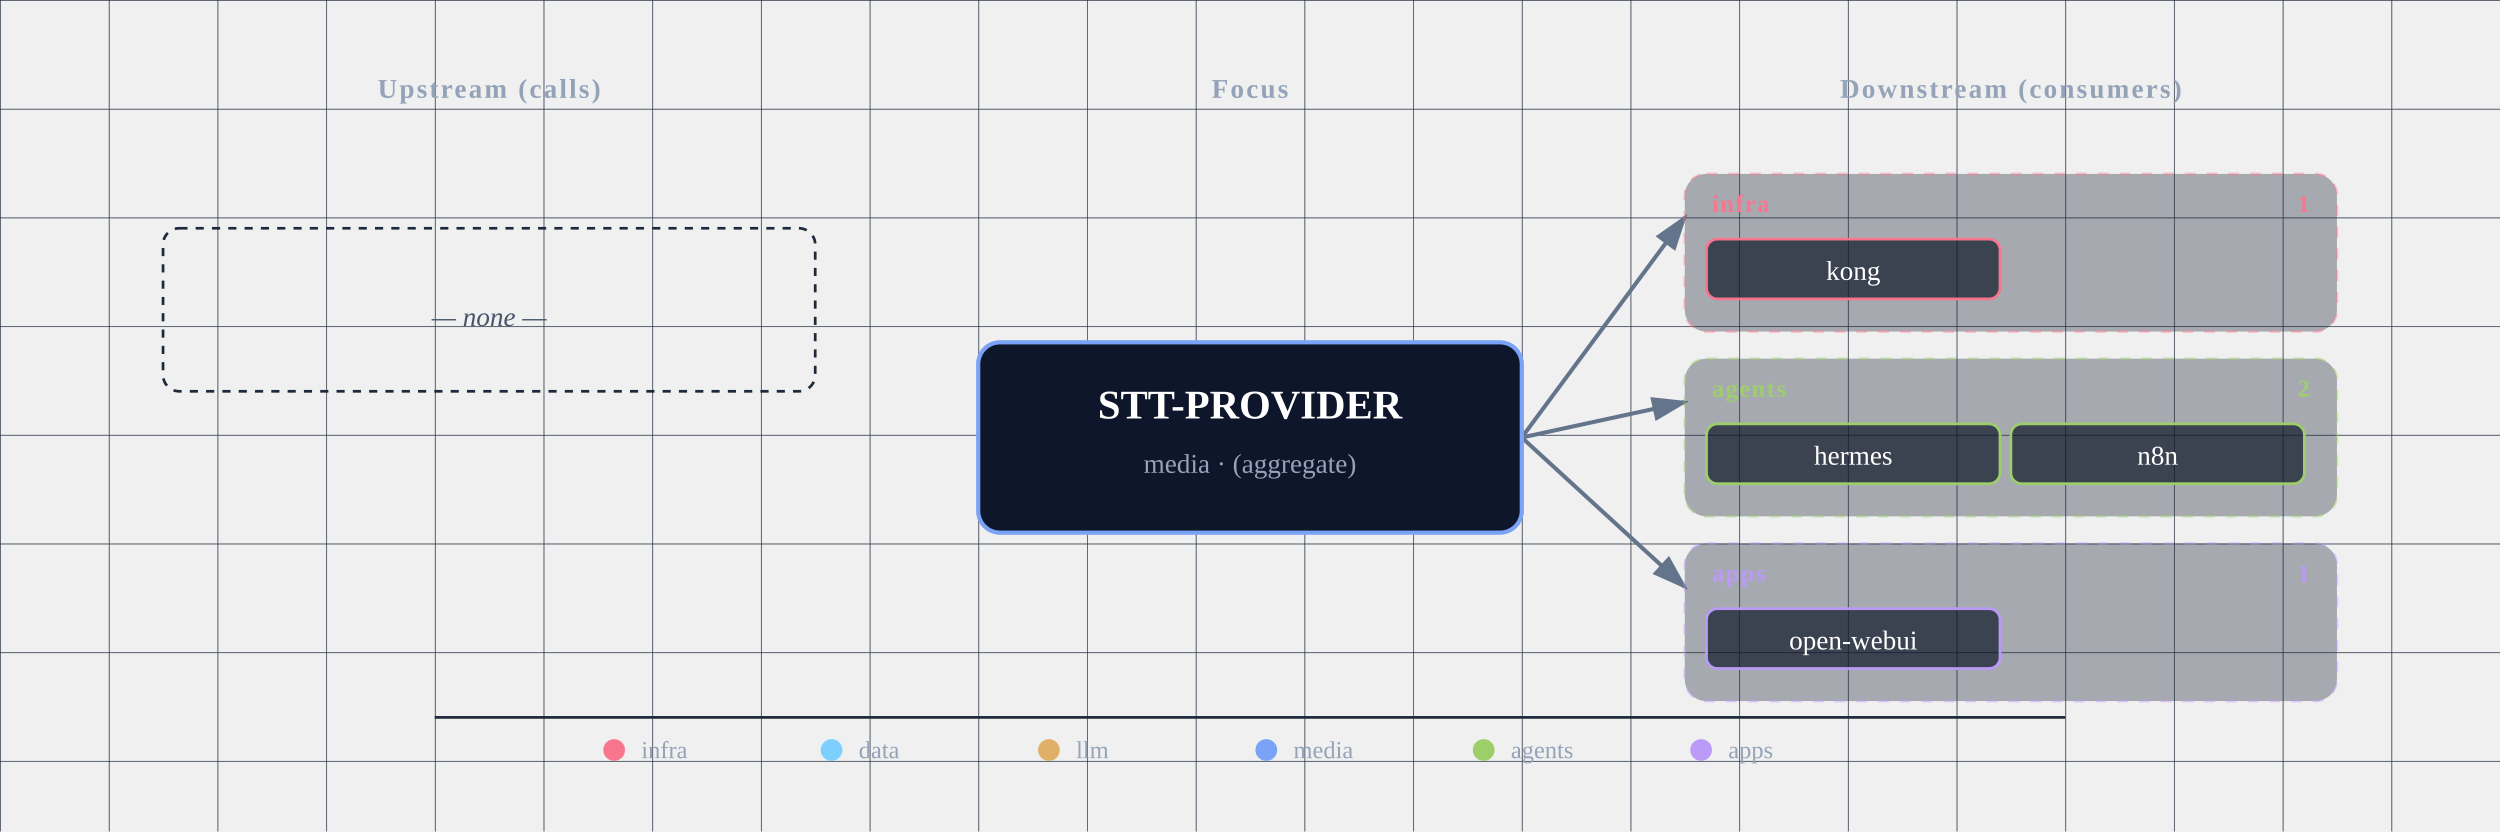
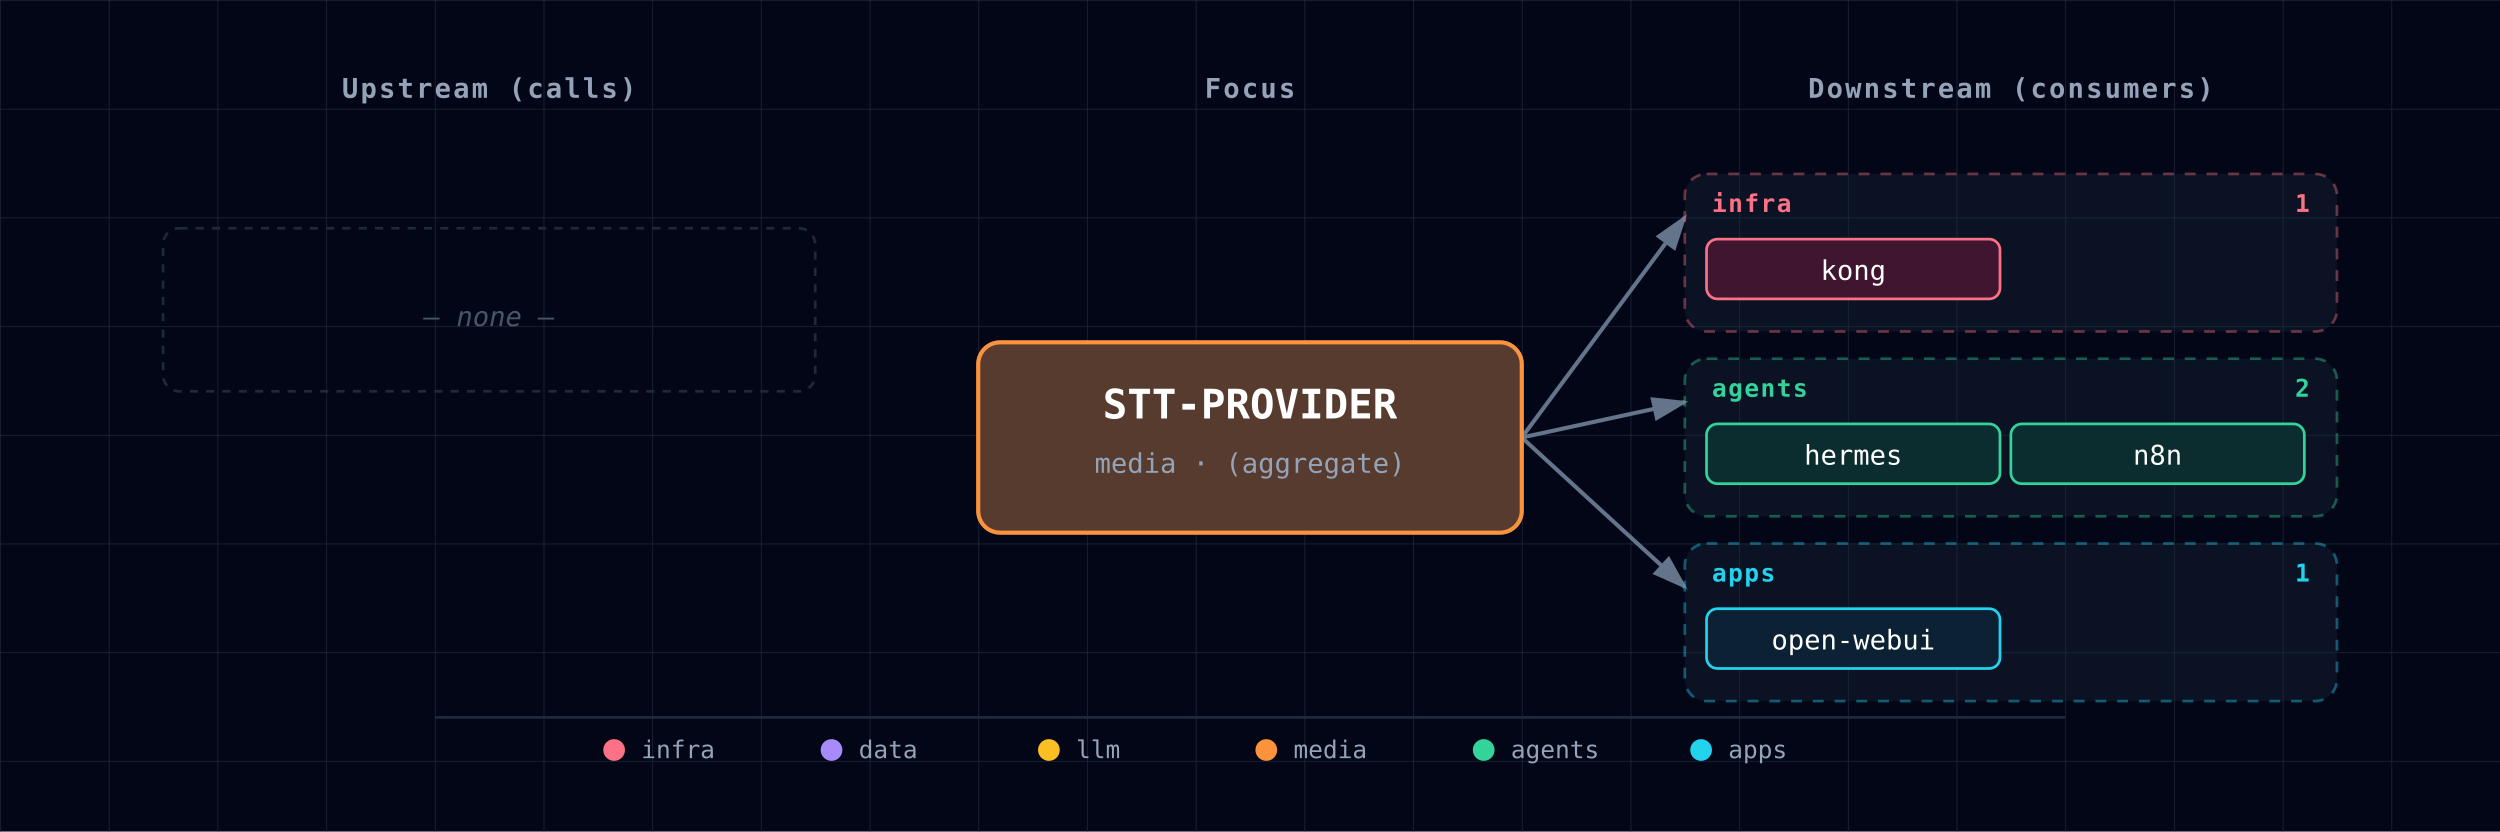
- <svg xmlns="http://www.w3.org/2000/svg" viewBox="0 0 920 306">
+ <svg xmlns="http://www.w3.org/2000/svg" viewBox="0 0 920 306" font-family="'JetBrains Mono', 'Fira Code', Menlo, Consolas, monospace">
  <defs>
    <pattern id="grid" width="40" height="40" patternUnits="userSpaceOnUse">
      <path d="M 40 0 L 0 0 0 40" fill="none" stroke="#1e293b" stroke-width="0.5" />
    </pattern>
    <marker id="arrowhead" markerWidth="9" markerHeight="6" refX="8" refY="3" orient="auto">
      <polygon points="0 0, 9 3, 0 6" fill="#64748b" />
    </marker>
    <filter id="focus-glow" x="-50%" y="-50%" width="200%" height="200%">
      <feGaussianBlur in="SourceAlpha" stdDeviation="6" />
-       <feFlood flood-color="#7aa2f7" flood-opacity="0.6" />
+       <feFlood flood-color="#fb923c" flood-opacity="0.6" />
      <feComposite in2="SourceAlpha" operator="in" />
      <feMerge>
        <feMergeNode />
        <feMergeNode in="SourceGraphic" />
      </feMerge>
    </filter>
  </defs>
+   <rect width="920" height="306" fill="#020617" />
  <rect width="920" height="306" fill="url(#grid)" />
  <text x="180" y="36" fill="#94a3b8" font-size="10" font-weight="600" text-anchor="middle" letter-spacing="0.08em">Upstream (calls)</text>
  <text x="460" y="36" fill="#94a3b8" font-size="10" font-weight="600" text-anchor="middle" letter-spacing="0.08em">Focus</text>
  <text x="740" y="36" fill="#94a3b8" font-size="10" font-weight="600" text-anchor="middle" letter-spacing="0.08em">Downstream (consumers)</text>
  <line x1="560" y1="161" x2="620" y2="80" stroke="#64748b" stroke-width="1.5" marker-end="url(#arrowhead)" />
  <line x1="560" y1="161" x2="620" y2="148" stroke="#64748b" stroke-width="1.5" marker-end="url(#arrowhead)" />
  <line x1="560" y1="161" x2="620" y2="216" stroke="#64748b" stroke-width="1.5" marker-end="url(#arrowhead)" />
  <g>
    <rect x="60" y="84" width="240" height="60" rx="6" fill="none" stroke="#1e293b" stroke-width="1" stroke-dasharray="3,3" />
    <text x="180" y="120" fill="#475569" font-size="10" font-style="italic" text-anchor="middle">— none —</text>
  </g>
  <g>
    <g class="cluster">
-       <rect x="620" y="64" width="240" height="58" rx="8" fill="rgba(30,41,59,0.35)" stroke="#f7768e" stroke-width="1" stroke-dasharray="4,4" stroke-opacity="0.4" />
-       <text x="630" y="78" fill="#f7768e" font-size="9" font-weight="700" text-anchor="start" style="letter-spacing:0.06em;text-transform:uppercase;">infra</text>
-       <text x="850" y="78" fill="#f7768e" font-size="9" font-weight="600" text-anchor="end">1</text>
+       <rect x="620" y="64" width="240" height="58" rx="8" fill="rgba(30,41,59,0.35)" stroke="#fb7185" stroke-width="1" stroke-dasharray="4,4" stroke-opacity="0.4" />
+       <text x="630" y="78" fill="#fb7185" font-size="9" font-weight="700" text-anchor="start" style="letter-spacing:0.06em;text-transform:uppercase;">infra</text>
+       <text x="850" y="78" fill="#fb7185" font-size="9" font-weight="600" text-anchor="end">1</text>
    </g>
    <g>
-       <rect x="628" y="88" width="108" height="22" rx="4" fill="rgba(15,23,42,0.7)" stroke="#f7768e" stroke-width="1" />
+       <rect x="628" y="88" width="108" height="22" rx="4" fill="#0f172a" />
+       <rect x="628" y="88" width="108" height="22" rx="4" fill="rgba(136, 19, 55, 0.4)" stroke="#fb7185" stroke-width="1" />
      <text x="682" y="103" fill="white" font-size="10" text-anchor="middle">kong</text>
    </g>
    <g class="cluster">
-       <rect x="620" y="132" width="240" height="58" rx="8" fill="rgba(30,41,59,0.35)" stroke="#9ece6a" stroke-width="1" stroke-dasharray="4,4" stroke-opacity="0.4" />
-       <text x="630" y="146" fill="#9ece6a" font-size="9" font-weight="700" text-anchor="start" style="letter-spacing:0.06em;text-transform:uppercase;">agents</text>
-       <text x="850" y="146" fill="#9ece6a" font-size="9" font-weight="600" text-anchor="end">2</text>
+       <rect x="620" y="132" width="240" height="58" rx="8" fill="rgba(30,41,59,0.35)" stroke="#34d399" stroke-width="1" stroke-dasharray="4,4" stroke-opacity="0.4" />
+       <text x="630" y="146" fill="#34d399" font-size="9" font-weight="700" text-anchor="start" style="letter-spacing:0.06em;text-transform:uppercase;">agents</text>
+       <text x="850" y="146" fill="#34d399" font-size="9" font-weight="600" text-anchor="end">2</text>
    </g>
    <g>
-       <rect x="628" y="156" width="108" height="22" rx="4" fill="rgba(15,23,42,0.7)" stroke="#9ece6a" stroke-width="1" />
+       <rect x="628" y="156" width="108" height="22" rx="4" fill="#0f172a" />
+       <rect x="628" y="156" width="108" height="22" rx="4" fill="rgba(6, 78, 59, 0.4)" stroke="#34d399" stroke-width="1" />
      <text x="682" y="171" fill="white" font-size="10" text-anchor="middle">hermes</text>
    </g>
    <g>
-       <rect x="740" y="156" width="108" height="22" rx="4" fill="rgba(15,23,42,0.7)" stroke="#9ece6a" stroke-width="1" />
+       <rect x="740" y="156" width="108" height="22" rx="4" fill="#0f172a" />
+       <rect x="740" y="156" width="108" height="22" rx="4" fill="rgba(6, 78, 59, 0.4)" stroke="#34d399" stroke-width="1" />
      <text x="794" y="171" fill="white" font-size="10" text-anchor="middle">n8n</text>
    </g>
    <g class="cluster">
-       <rect x="620" y="200" width="240" height="58" rx="8" fill="rgba(30,41,59,0.35)" stroke="#bb9af7" stroke-width="1" stroke-dasharray="4,4" stroke-opacity="0.4" />
-       <text x="630" y="214" fill="#bb9af7" font-size="9" font-weight="700" text-anchor="start" style="letter-spacing:0.06em;text-transform:uppercase;">apps</text>
-       <text x="850" y="214" fill="#bb9af7" font-size="9" font-weight="600" text-anchor="end">1</text>
+       <rect x="620" y="200" width="240" height="58" rx="8" fill="rgba(30,41,59,0.35)" stroke="#22d3ee" stroke-width="1" stroke-dasharray="4,4" stroke-opacity="0.4" />
+       <text x="630" y="214" fill="#22d3ee" font-size="9" font-weight="700" text-anchor="start" style="letter-spacing:0.06em;text-transform:uppercase;">apps</text>
+       <text x="850" y="214" fill="#22d3ee" font-size="9" font-weight="600" text-anchor="end">1</text>
    </g>
    <g>
-       <rect x="628" y="224" width="108" height="22" rx="4" fill="rgba(15,23,42,0.7)" stroke="#bb9af7" stroke-width="1" />
+       <rect x="628" y="224" width="108" height="22" rx="4" fill="#0f172a" />
+       <rect x="628" y="224" width="108" height="22" rx="4" fill="rgba(8, 51, 68, 0.4)" stroke="#22d3ee" stroke-width="1" />
      <text x="682" y="239" fill="white" font-size="10" text-anchor="middle">open-webui</text>
    </g>
  </g>
  <g class="focus" filter="url(#focus-glow)">
-     <rect x="360" y="126" width="200" height="70" rx="8" fill="#0f172a" stroke="#7aa2f7" stroke-width="1.5" />
+     <rect x="360" y="126" width="200" height="70" rx="8" fill="#0f172a" />
+     <rect x="360" y="126" width="200" height="70" rx="8" fill="rgba(251, 146, 60, 0.3)" stroke="#fb923c" stroke-width="1.5" />
    <text x="460" y="154" fill="white" font-size="15" font-weight="700" text-anchor="middle">STT-PROVIDER</text>
    <text x="460" y="174" fill="#94a3b8" font-size="10" text-anchor="middle">media · (aggregate)</text>
  </g>
  <g class="legend">
    <line x1="160" y1="264" x2="760" y2="264" stroke="#1e293b" stroke-width="1" />
-     <circle cx="226" cy="276" r="4" fill="#f7768e" />
+     <circle cx="226" cy="276" r="4" fill="#fb7185" />
    <text x="236" y="279" fill="#94a3b8" font-size="9" font-weight="400" text-anchor="start">infra</text>
-     <circle cx="306" cy="276" r="4" fill="#7dcfff" />
+     <circle cx="306" cy="276" r="4" fill="#a78bfa" />
    <text x="316" y="279" fill="#94a3b8" font-size="9" font-weight="400" text-anchor="start">data</text>
-     <circle cx="386" cy="276" r="4" fill="#e0af68" />
+     <circle cx="386" cy="276" r="4" fill="#fbbf24" />
    <text x="396" y="279" fill="#94a3b8" font-size="9" font-weight="400" text-anchor="start">llm</text>
-     <circle cx="466" cy="276" r="4" fill="#7aa2f7" />
+     <circle cx="466" cy="276" r="4" fill="#fb923c" />
    <text x="476" y="279" fill="#94a3b8" font-size="9" font-weight="400" text-anchor="start">media</text>
-     <circle cx="546" cy="276" r="4" fill="#9ece6a" />
+     <circle cx="546" cy="276" r="4" fill="#34d399" />
    <text x="556" y="279" fill="#94a3b8" font-size="9" font-weight="400" text-anchor="start">agents</text>
-     <circle cx="626" cy="276" r="4" fill="#bb9af7" />
+     <circle cx="626" cy="276" r="4" fill="#22d3ee" />
    <text x="636" y="279" fill="#94a3b8" font-size="9" font-weight="400" text-anchor="start">apps</text>
  </g>
</svg>
